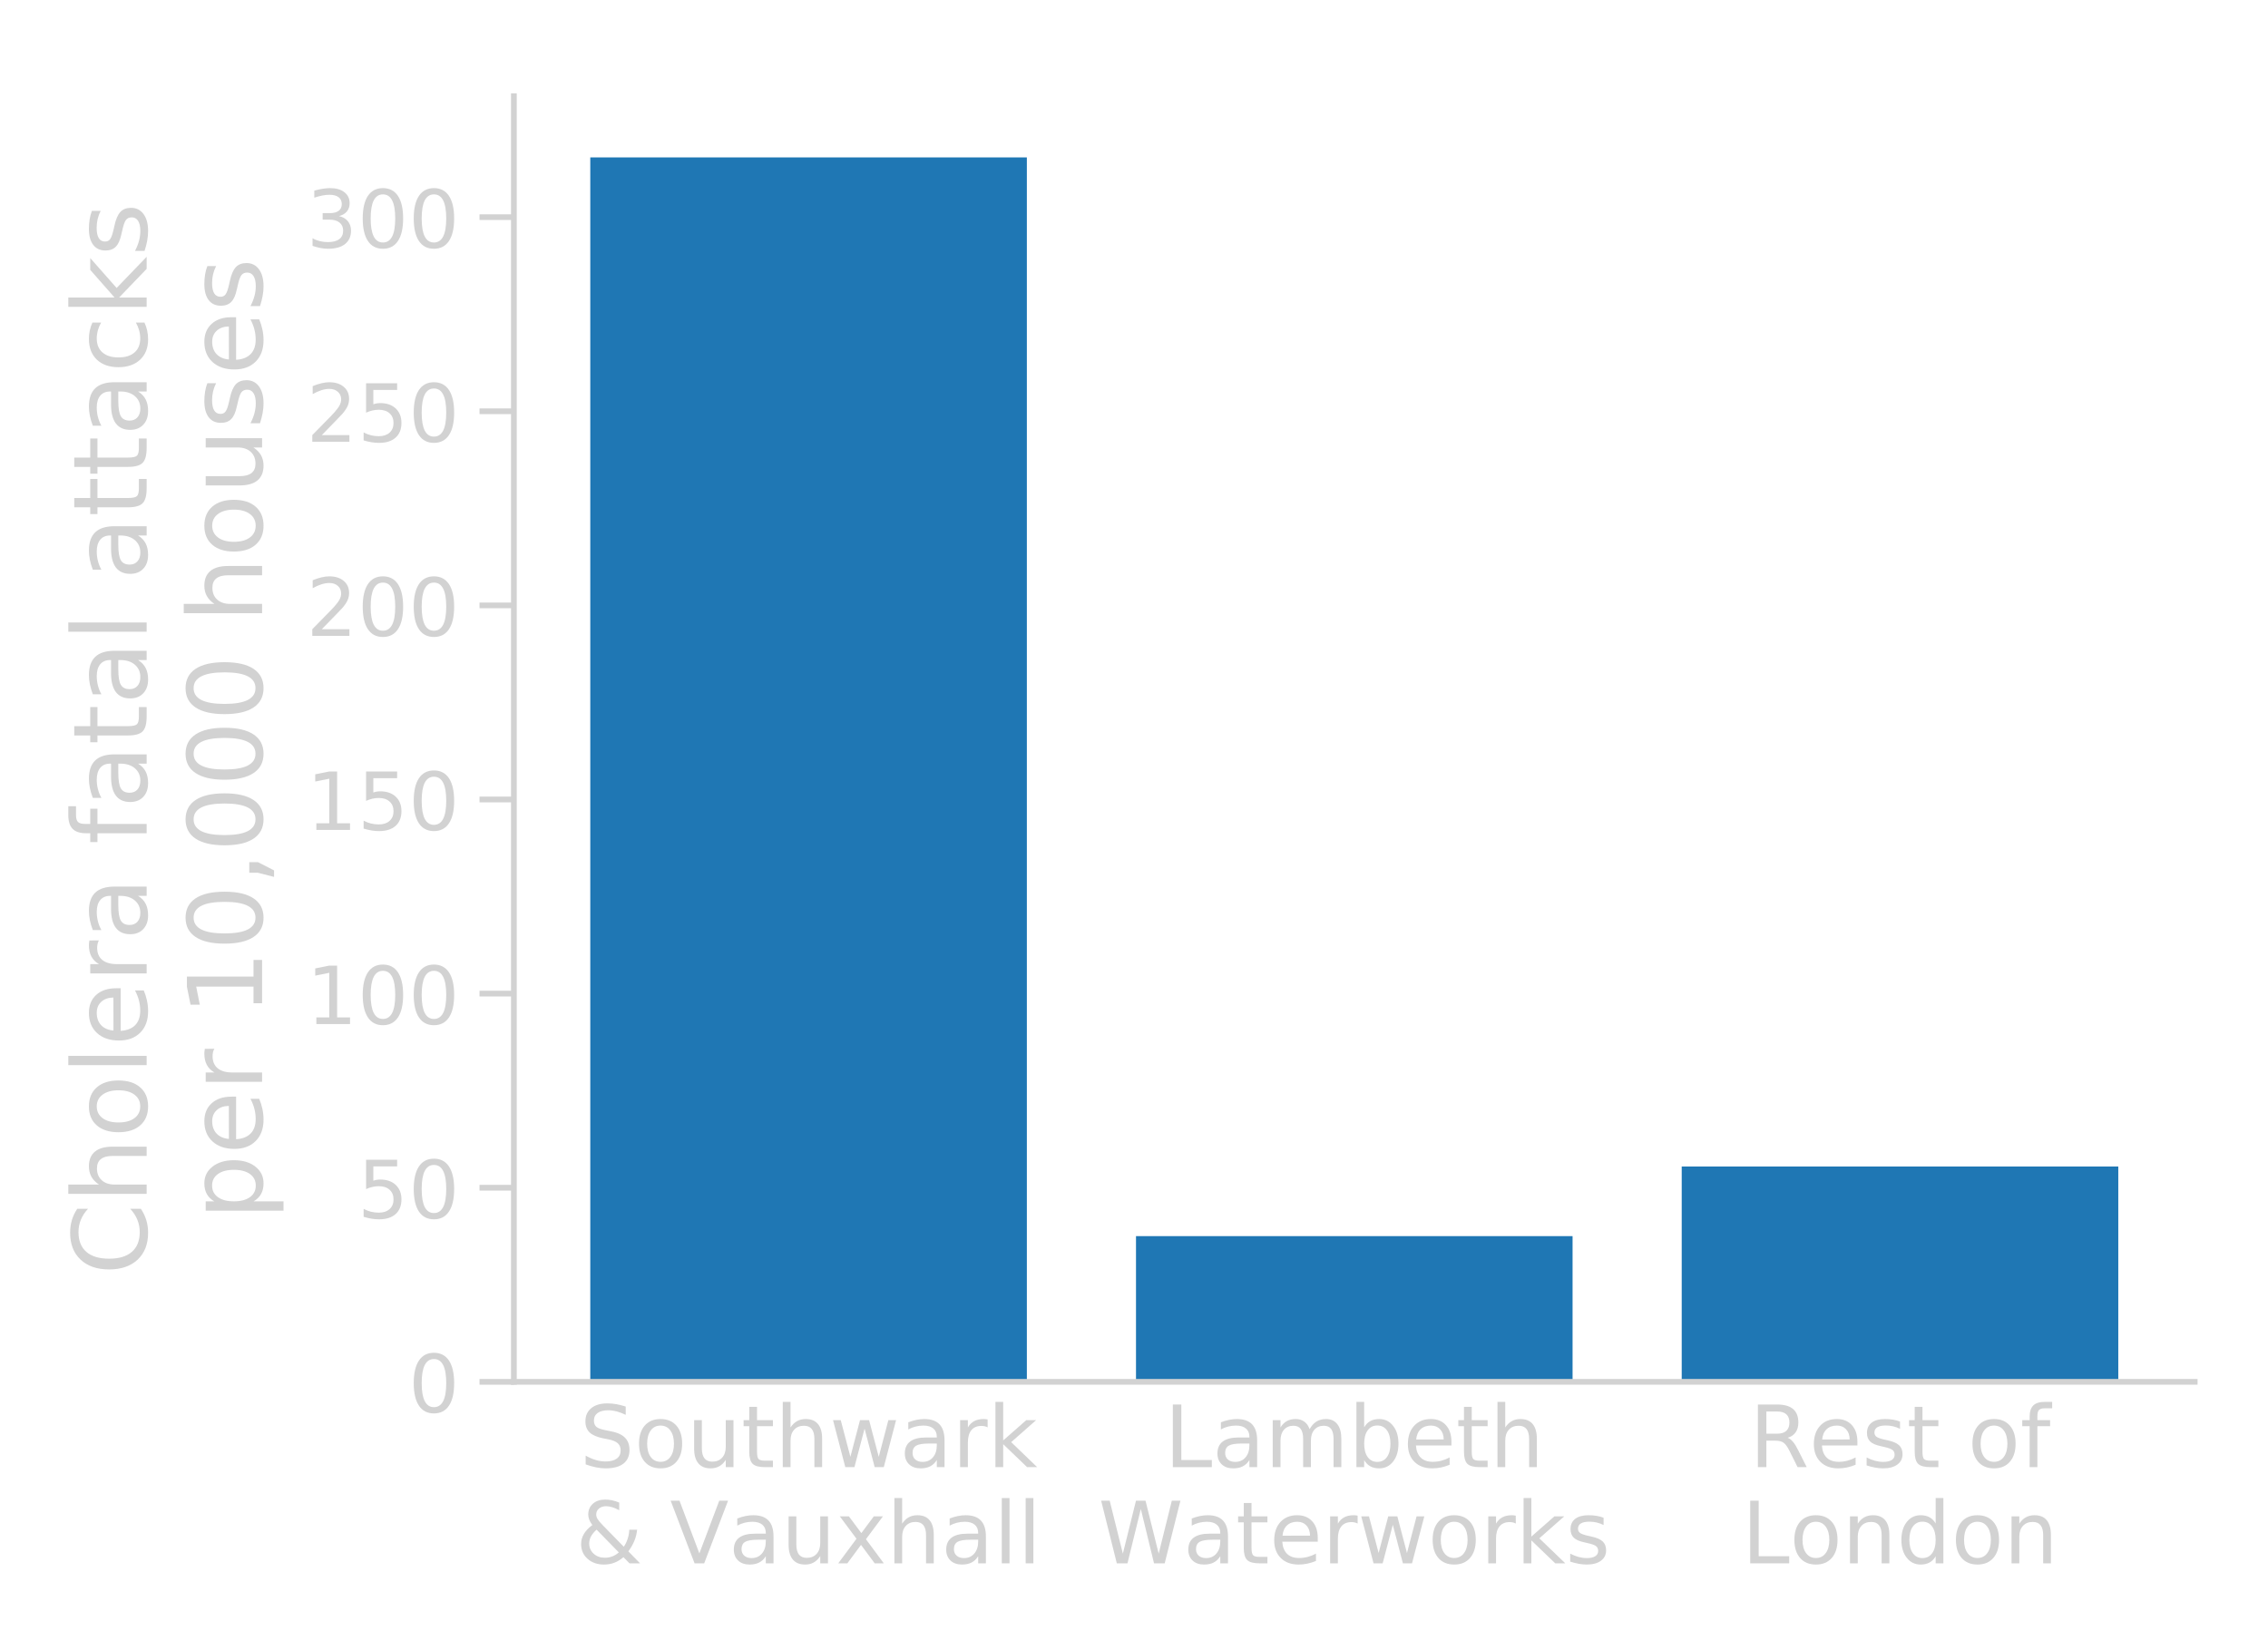
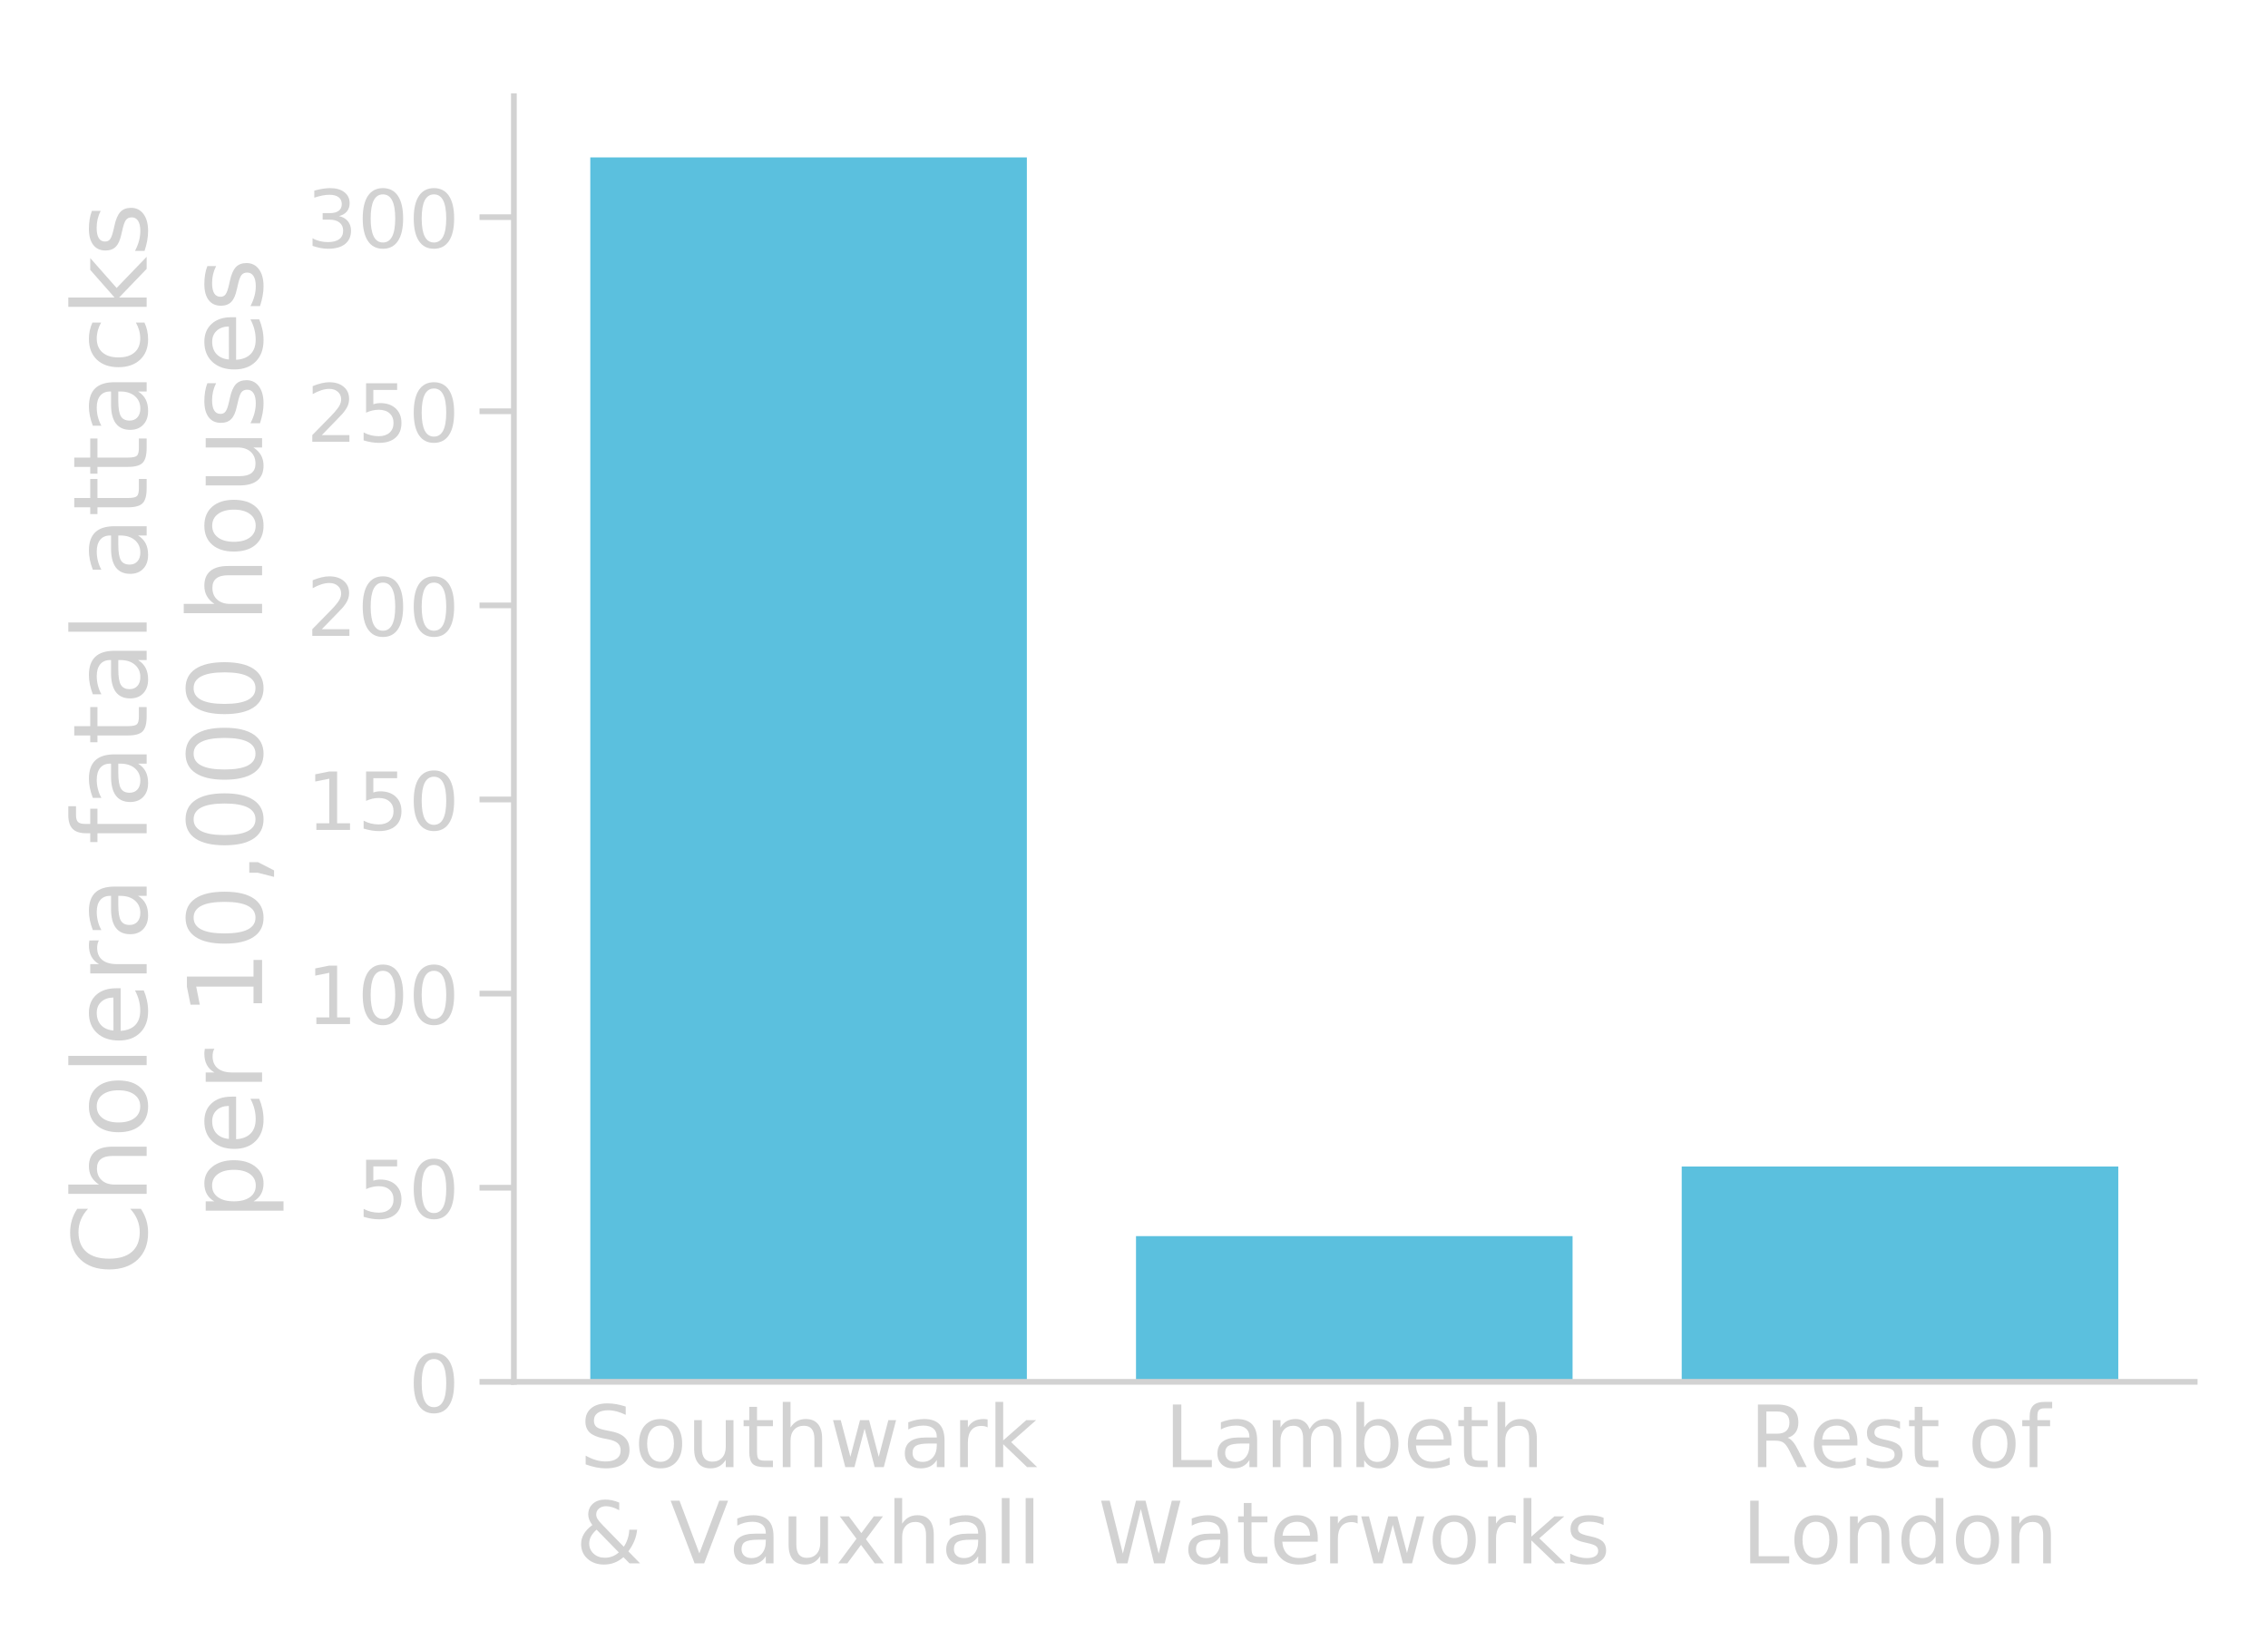
<svg xmlns="http://www.w3.org/2000/svg" xmlns:xlink="http://www.w3.org/1999/xlink" height="288pt" version="1.1" viewBox="0 0 396 288" width="396pt">
  <defs>
    <style type="text/css">
*{stroke-linecap:butt;stroke-linejoin:round;}
  </style>
  </defs>
  <g id="figure_1">
    <g id="patch_1">
      <path d="M 0 288  L 396 288  L 396 0  L 0 0  z " style="fill:none;" />
    </g>
    <g id="axes_1">
      <g id="patch_2">
        <path d="M 89.725 241.3  L 383.2 241.3  L 383.2 16.8  L 89.725 16.8  z " style="fill:none;" />
      </g>
      <g id="patch_3">
-         <path clip-path="url(#p03a33acf4a)" d="M 103.065 241.3  L 179.292 241.3  L 179.292 27.49  L 103.065 27.49  z " style="fill:#1f77b4;" />
+         <path clip-path="url(#pbecd502d5e)" d="M 103.065 241.3  L 179.292 241.3  L 179.292 27.49  L 103.065 27.49  z " style="fill:#5bc0de;" />
      </g>
      <g id="patch_4">
-         <path clip-path="url(#p03a33acf4a)" d="M 198.349 241.3  L 274.576 241.3  L 274.576 215.852  L 198.349 215.852  z " style="fill:#1f77b4;" />
+         <path clip-path="url(#pbecd502d5e)" d="M 198.349 241.3  L 274.576 241.3  L 274.576 215.852  L 198.349 215.852  z " style="fill:#5bc0de;" />
      </g>
      <g id="patch_5">
-         <path clip-path="url(#p03a33acf4a)" d="M 293.633 241.3  L 369.86 241.3  L 369.86 203.705  L 293.633 203.705  z " style="fill:#1f77b4;" />
+         <path clip-path="url(#pbecd502d5e)" d="M 293.633 241.3  L 369.86 241.3  L 369.86 203.705  L 293.633 203.705  z " style="fill:#5bc0de;" />
      </g>
      <g id="matplotlib.axis_1">
        <g id="xtick_1">
          <g id="line2d_1" />
          <g id="text_1">
            <defs>
              <path d="M 53.516 70.516  L 53.516 60.891  Q 47.906 63.578 42.922 64.891  Q 37.938 66.219 33.297 66.219  Q 25.25 66.219 20.875 63.094  Q 16.5 59.969 16.5 54.203  Q 16.5 49.359 19.406 46.891  Q 22.312 44.438 30.422 42.922  L 36.375 41.703  Q 47.406 39.594 52.656 34.297  Q 57.906 29 57.906 20.125  Q 57.906 9.516 50.797 4.047  Q 43.703 -1.422 29.984 -1.422  Q 24.812 -1.422 18.969 -0.25  Q 13.141 0.922 6.891 3.219  L 6.891 13.375  Q 12.891 10.016 18.656 8.297  Q 24.422 6.594 29.984 6.594  Q 38.422 6.594 43.016 9.906  Q 47.609 13.234 47.609 19.391  Q 47.609 24.75 44.312 27.781  Q 41.016 30.812 33.5 32.328  L 27.484 33.5  Q 16.453 35.688 11.516 40.375  Q 6.594 45.062 6.594 53.422  Q 6.594 63.094 13.406 68.656  Q 20.219 74.219 32.172 74.219  Q 37.312 74.219 42.625 73.281  Q 47.953 72.359 53.516 70.516  " id="DejaVuSans-53" />
              <path d="M 30.609 48.391  Q 23.391 48.391 19.188 42.75  Q 14.984 37.109 14.984 27.297  Q 14.984 17.484 19.156 11.844  Q 23.344 6.203 30.609 6.203  Q 37.797 6.203 41.984 11.859  Q 46.188 17.531 46.188 27.297  Q 46.188 37.016 41.984 42.703  Q 37.797 48.391 30.609 48.391  M 30.609 56  Q 42.328 56 49.016 48.375  Q 55.719 40.766 55.719 27.297  Q 55.719 13.875 49.016 6.219  Q 42.328 -1.422 30.609 -1.422  Q 18.844 -1.422 12.172 6.219  Q 5.516 13.875 5.516 27.297  Q 5.516 40.766 12.172 48.375  Q 18.844 56 30.609 56  " id="DejaVuSans-6f" />
              <path d="M 8.5 21.578  L 8.5 54.688  L 17.484 54.688  L 17.484 21.922  Q 17.484 14.156 20.5 10.266  Q 23.531 6.391 29.594 6.391  Q 36.859 6.391 41.078 11.031  Q 45.312 15.672 45.312 23.688  L 45.312 54.688  L 54.297 54.688  L 54.297 0  L 45.312 0  L 45.312 8.406  Q 42.047 3.422 37.719 1  Q 33.406 -1.422 27.688 -1.422  Q 18.266 -1.422 13.375 4.438  Q 8.5 10.297 8.5 21.578  M 31.109 56  z " id="DejaVuSans-75" />
              <path d="M 18.312 70.219  L 18.312 54.688  L 36.812 54.688  L 36.812 47.703  L 18.312 47.703  L 18.312 18.016  Q 18.312 11.328 20.141 9.422  Q 21.969 7.516 27.594 7.516  L 36.812 7.516  L 36.812 0  L 27.594 0  Q 17.188 0 13.234 3.875  Q 9.281 7.766 9.281 18.016  L 9.281 47.703  L 2.688 47.703  L 2.688 54.688  L 9.281 54.688  L 9.281 70.219  z " id="DejaVuSans-74" />
              <path d="M 54.891 33.016  L 54.891 0  L 45.906 0  L 45.906 32.719  Q 45.906 40.484 42.875 44.328  Q 39.844 48.188 33.797 48.188  Q 26.516 48.188 22.312 43.547  Q 18.109 38.922 18.109 30.906  L 18.109 0  L 9.078 0  L 9.078 75.984  L 18.109 75.984  L 18.109 46.188  Q 21.344 51.125 25.703 53.562  Q 30.078 56 35.797 56  Q 45.219 56 50.047 50.172  Q 54.891 44.344 54.891 33.016  " id="DejaVuSans-68" />
              <path d="M 4.203 54.688  L 13.188 54.688  L 24.422 12.016  L 35.594 54.688  L 46.188 54.688  L 57.422 12.016  L 68.609 54.688  L 77.594 54.688  L 63.281 0  L 52.688 0  L 40.922 44.828  L 29.109 0  L 18.5 0  z " id="DejaVuSans-77" />
              <path d="M 34.281 27.484  Q 23.391 27.484 19.188 25  Q 14.984 22.516 14.984 16.5  Q 14.984 11.719 18.141 8.906  Q 21.297 6.109 26.703 6.109  Q 34.188 6.109 38.703 11.406  Q 43.219 16.703 43.219 25.484  L 43.219 27.484  z M 52.203 31.203  L 52.203 0  L 43.219 0  L 43.219 8.297  Q 40.141 3.328 35.547 0.953  Q 30.953 -1.422 24.312 -1.422  Q 15.922 -1.422 10.953 3.297  Q 6 8.016 6 15.922  Q 6 25.141 12.172 29.828  Q 18.359 34.516 30.609 34.516  L 43.219 34.516  L 43.219 35.406  Q 43.219 41.609 39.141 45  Q 35.062 48.391 27.688 48.391  Q 23 48.391 18.547 47.266  Q 14.109 46.141 10.016 43.891  L 10.016 52.203  Q 14.938 54.109 19.578 55.047  Q 24.219 56 28.609 56  Q 40.484 56 46.344 49.844  Q 52.203 43.703 52.203 31.203  " id="DejaVuSans-61" />
              <path d="M 41.109 46.297  Q 39.594 47.172 37.812 47.578  Q 36.031 48 33.891 48  Q 26.266 48 22.188 43.047  Q 18.109 38.094 18.109 28.812  L 18.109 0  L 9.078 0  L 9.078 54.688  L 18.109 54.688  L 18.109 46.188  Q 20.953 51.172 25.484 53.578  Q 30.031 56 36.531 56  Q 37.453 56 38.578 55.875  Q 39.703 55.766 41.062 55.516  z " id="DejaVuSans-72" />
              <path d="M 9.078 75.984  L 18.109 75.984  L 18.109 31.109  L 44.922 54.688  L 56.391 54.688  L 27.391 29.109  L 57.625 0  L 45.906 0  L 18.109 26.703  L 18.109 0  L 9.078 0  z " id="DejaVuSans-6b" />
            </defs>
            <g style="fill:#d2d2d2;" transform="translate(101.2257 256.1977)scale(0.15 -0.15)">
              <use xlink:href="#DejaVuSans-53" />
              <use x="63.477" xlink:href="#DejaVuSans-6f" />
              <use x="124.658" xlink:href="#DejaVuSans-75" />
              <use x="188.037" xlink:href="#DejaVuSans-74" />
              <use x="227.246" xlink:href="#DejaVuSans-68" />
              <use x="290.625" xlink:href="#DejaVuSans-77" />
              <use x="372.412" xlink:href="#DejaVuSans-61" />
              <use x="433.691" xlink:href="#DejaVuSans-72" />
              <use x="474.805" xlink:href="#DejaVuSans-6b" />
            </g>
            <defs>
              <path d="M 24.312 39.203  Q 19.875 35.25 17.797 31.312  Q 15.719 27.391 15.719 23.094  Q 15.719 15.969 20.891 11.234  Q 26.078 6.5 33.891 6.5  Q 38.531 6.5 42.578 8.031  Q 46.625 9.578 50.203 12.703  z M 31.203 44.672  L 56 19.281  Q 58.891 23.641 60.5 28.594  Q 62.109 33.547 62.406 39.109  L 71.484 39.109  Q 70.906 32.672 68.359 26.359  Q 65.828 20.062 61.281 13.922  L 74.906 0  L 62.594 0  L 55.609 7.172  Q 50.531 2.828 44.969 0.703  Q 39.406 -1.422 33.016 -1.422  Q 21.234 -1.422 13.766 5.297  Q 6.297 12.016 6.297 22.516  Q 6.297 28.766 9.562 34.25  Q 12.844 39.75 19.391 44.578  Q 17.047 47.656 15.812 50.703  Q 14.594 53.766 14.594 56.688  Q 14.594 64.594 20.016 69.406  Q 25.438 74.219 34.422 74.219  Q 38.484 74.219 42.5 73.344  Q 46.531 72.469 50.688 70.703  L 50.688 61.812  Q 46.438 64.109 42.578 65.297  Q 38.719 66.5 35.406 66.5  Q 30.281 66.5 27.078 63.781  Q 23.875 61.078 23.875 56.781  Q 23.875 54.297 25.312 51.781  Q 26.766 49.266 31.203 44.672  " id="DejaVuSans-26" />
              <path id="DejaVuSans-20" />
              <path d="M 28.609 0  L 0.781 72.906  L 11.078 72.906  L 34.188 11.531  L 57.328 72.906  L 67.578 72.906  L 39.797 0  z " id="DejaVuSans-56" />
              <path d="M 54.891 54.688  L 35.109 28.078  L 55.906 0  L 45.312 0  L 29.391 21.484  L 13.484 0  L 2.875 0  L 24.125 28.609  L 4.688 54.688  L 15.281 54.688  L 29.781 35.203  L 44.281 54.688  z " id="DejaVuSans-78" />
              <path d="M 9.422 75.984  L 18.406 75.984  L 18.406 0  L 9.422 0  z " id="DejaVuSans-6c" />
            </defs>
            <g style="fill:#d2d2d2;" transform="translate(100.519 272.9944)scale(0.15 -0.15)">
              <use xlink:href="#DejaVuSans-26" />
              <use x="77.979" xlink:href="#DejaVuSans-20" />
              <use x="109.766" xlink:href="#DejaVuSans-56" />
              <use x="178.064" xlink:href="#DejaVuSans-61" />
              <use x="239.344" xlink:href="#DejaVuSans-75" />
              <use x="302.723" xlink:href="#DejaVuSans-78" />
              <use x="361.902" xlink:href="#DejaVuSans-68" />
              <use x="425.281" xlink:href="#DejaVuSans-61" />
              <use x="486.561" xlink:href="#DejaVuSans-6c" />
              <use x="514.344" xlink:href="#DejaVuSans-6c" />
            </g>
          </g>
        </g>
        <g id="xtick_2">
          <g id="line2d_2" />
          <g id="text_2">
            <defs>
              <path d="M 9.812 72.906  L 19.672 72.906  L 19.672 8.297  L 55.172 8.297  L 55.172 0  L 9.812 0  z " id="DejaVuSans-4c" />
              <path d="M 52 44.188  Q 55.375 50.25 60.062 53.125  Q 64.75 56 71.094 56  Q 79.641 56 84.281 50.016  Q 88.922 44.047 88.922 33.016  L 88.922 0  L 79.891 0  L 79.891 32.719  Q 79.891 40.578 77.094 44.375  Q 74.312 48.188 68.609 48.188  Q 61.625 48.188 57.562 43.547  Q 53.516 38.922 53.516 30.906  L 53.516 0  L 44.484 0  L 44.484 32.719  Q 44.484 40.625 41.703 44.406  Q 38.922 48.188 33.109 48.188  Q 26.219 48.188 22.156 43.531  Q 18.109 38.875 18.109 30.906  L 18.109 0  L 9.078 0  L 9.078 54.688  L 18.109 54.688  L 18.109 46.188  Q 21.188 51.219 25.484 53.609  Q 29.781 56 35.688 56  Q 41.656 56 45.828 52.969  Q 50 49.953 52 44.188  " id="DejaVuSans-6d" />
              <path d="M 48.688 27.297  Q 48.688 37.203 44.609 42.844  Q 40.531 48.484 33.406 48.484  Q 26.266 48.484 22.188 42.844  Q 18.109 37.203 18.109 27.297  Q 18.109 17.391 22.188 11.75  Q 26.266 6.109 33.406 6.109  Q 40.531 6.109 44.609 11.75  Q 48.688 17.391 48.688 27.297  M 18.109 46.391  Q 20.953 51.266 25.266 53.625  Q 29.594 56 35.594 56  Q 45.562 56 51.781 48.094  Q 58.016 40.188 58.016 27.297  Q 58.016 14.406 51.781 6.484  Q 45.562 -1.422 35.594 -1.422  Q 29.594 -1.422 25.266 0.953  Q 20.953 3.328 18.109 8.203  L 18.109 0  L 9.078 0  L 9.078 75.984  L 18.109 75.984  z " id="DejaVuSans-62" />
              <path d="M 56.203 29.594  L 56.203 25.203  L 14.891 25.203  Q 15.484 15.922 20.484 11.062  Q 25.484 6.203 34.422 6.203  Q 39.594 6.203 44.453 7.469  Q 49.312 8.734 54.109 11.281  L 54.109 2.781  Q 49.266 0.734 44.188 -0.344  Q 39.109 -1.422 33.891 -1.422  Q 20.797 -1.422 13.156 6.188  Q 5.516 13.812 5.516 26.812  Q 5.516 40.234 12.766 48.109  Q 20.016 56 32.328 56  Q 43.359 56 49.781 48.891  Q 56.203 41.797 56.203 29.594  M 47.219 32.234  Q 47.125 39.594 43.094 43.984  Q 39.062 48.391 32.422 48.391  Q 24.906 48.391 20.391 44.141  Q 15.875 39.891 15.188 32.172  z " id="DejaVuSans-65" />
            </defs>
            <g style="fill:#d2d2d2;" transform="translate(203.3125 256.1977)scale(0.15 -0.15)">
              <use xlink:href="#DejaVuSans-4c" />
              <use x="55.713" xlink:href="#DejaVuSans-61" />
              <use x="116.992" xlink:href="#DejaVuSans-6d" />
              <use x="214.404" xlink:href="#DejaVuSans-62" />
              <use x="277.881" xlink:href="#DejaVuSans-65" />
              <use x="339.404" xlink:href="#DejaVuSans-74" />
              <use x="378.613" xlink:href="#DejaVuSans-68" />
            </g>
            <defs>
              <path d="M 3.328 72.906  L 13.281 72.906  L 28.609 11.281  L 43.891 72.906  L 54.984 72.906  L 70.312 11.281  L 85.594 72.906  L 95.609 72.906  L 77.297 0  L 64.891 0  L 49.516 63.281  L 33.984 0  L 21.578 0  z " id="DejaVuSans-57" />
              <path d="M 44.281 53.078  L 44.281 44.578  Q 40.484 46.531 36.375 47.5  Q 32.281 48.484 27.875 48.484  Q 21.188 48.484 17.844 46.438  Q 14.5 44.391 14.5 40.281  Q 14.5 37.156 16.891 35.375  Q 19.281 33.594 26.516 31.984  L 29.594 31.297  Q 39.156 29.25 43.188 25.516  Q 47.219 21.781 47.219 15.094  Q 47.219 7.469 41.188 3.016  Q 35.156 -1.422 24.609 -1.422  Q 20.219 -1.422 15.453 -0.562  Q 10.688 0.297 5.422 2  L 5.422 11.281  Q 10.406 8.688 15.234 7.391  Q 20.062 6.109 24.812 6.109  Q 31.156 6.109 34.562 8.281  Q 37.984 10.453 37.984 14.406  Q 37.984 18.062 35.516 20.016  Q 33.062 21.969 24.703 23.781  L 21.578 24.516  Q 13.234 26.266 9.516 29.906  Q 5.812 33.547 5.812 39.891  Q 5.812 47.609 11.281 51.797  Q 16.75 56 26.812 56  Q 31.781 56 36.172 55.266  Q 40.578 54.547 44.281 53.078  " id="DejaVuSans-73" />
            </defs>
            <g style="fill:#d2d2d2;" transform="translate(191.7637 272.9944)scale(0.15 -0.15)">
              <use xlink:href="#DejaVuSans-57" />
              <use x="98.783" xlink:href="#DejaVuSans-61" />
              <use x="160.062" xlink:href="#DejaVuSans-74" />
              <use x="199.271" xlink:href="#DejaVuSans-65" />
              <use x="260.795" xlink:href="#DejaVuSans-72" />
              <use x="301.908" xlink:href="#DejaVuSans-77" />
              <use x="383.695" xlink:href="#DejaVuSans-6f" />
              <use x="444.877" xlink:href="#DejaVuSans-72" />
              <use x="485.99" xlink:href="#DejaVuSans-6b" />
              <use x="543.9" xlink:href="#DejaVuSans-73" />
            </g>
          </g>
        </g>
        <g id="xtick_3">
          <g id="line2d_3" />
          <g id="text_3">
            <defs>
              <path d="M 44.391 34.188  Q 47.562 33.109 50.562 29.594  Q 53.562 26.078 56.594 19.922  L 66.609 0  L 56 0  L 46.688 18.703  Q 43.062 26.031 39.672 28.422  Q 36.281 30.812 30.422 30.812  L 19.672 30.812  L 19.672 0  L 9.812 0  L 9.812 72.906  L 32.078 72.906  Q 44.578 72.906 50.734 67.672  Q 56.891 62.453 56.891 51.906  Q 56.891 45.016 53.688 40.469  Q 50.484 35.938 44.391 34.188  M 19.672 64.797  L 19.672 38.922  L 32.078 38.922  Q 39.203 38.922 42.844 42.219  Q 46.484 45.516 46.484 51.906  Q 46.484 58.297 42.844 61.547  Q 39.203 64.797 32.078 64.797  z " id="DejaVuSans-52" />
              <path d="M 37.109 75.984  L 37.109 68.5  L 28.516 68.5  Q 23.688 68.5 21.797 66.547  Q 19.922 64.594 19.922 59.516  L 19.922 54.688  L 34.719 54.688  L 34.719 47.703  L 19.922 47.703  L 19.922 0  L 10.891 0  L 10.891 47.703  L 2.297 47.703  L 2.297 54.688  L 10.891 54.688  L 10.891 58.5  Q 10.891 67.625 15.141 71.797  Q 19.391 75.984 28.609 75.984  z " id="DejaVuSans-66" />
            </defs>
            <g style="fill:#d2d2d2;" transform="translate(305.4649 256.1977)scale(0.15 -0.15)">
              <use xlink:href="#DejaVuSans-52" />
              <use x="69.42" xlink:href="#DejaVuSans-65" />
              <use x="130.943" xlink:href="#DejaVuSans-73" />
              <use x="183.043" xlink:href="#DejaVuSans-74" />
              <use x="222.252" xlink:href="#DejaVuSans-20" />
              <use x="254.039" xlink:href="#DejaVuSans-6f" />
              <use x="315.221" xlink:href="#DejaVuSans-66" />
            </g>
            <defs>
              <path d="M 54.891 33.016  L 54.891 0  L 45.906 0  L 45.906 32.719  Q 45.906 40.484 42.875 44.328  Q 39.844 48.188 33.797 48.188  Q 26.516 48.188 22.312 43.547  Q 18.109 38.922 18.109 30.906  L 18.109 0  L 9.078 0  L 9.078 54.688  L 18.109 54.688  L 18.109 46.188  Q 21.344 51.125 25.703 53.562  Q 30.078 56 35.797 56  Q 45.219 56 50.047 50.172  Q 54.891 44.344 54.891 33.016  " id="DejaVuSans-6e" />
              <path d="M 45.406 46.391  L 45.406 75.984  L 54.391 75.984  L 54.391 0  L 45.406 0  L 45.406 8.203  Q 42.578 3.328 38.25 0.953  Q 33.938 -1.422 27.875 -1.422  Q 17.969 -1.422 11.734 6.484  Q 5.516 14.406 5.516 27.297  Q 5.516 40.188 11.734 48.094  Q 17.969 56 27.875 56  Q 33.938 56 38.25 53.625  Q 42.578 51.266 45.406 46.391  M 14.797 27.297  Q 14.797 17.391 18.875 11.75  Q 22.953 6.109 30.078 6.109  Q 37.203 6.109 41.297 11.75  Q 45.406 17.391 45.406 27.297  Q 45.406 37.203 41.297 42.844  Q 37.203 48.484 30.078 48.484  Q 22.953 48.484 18.875 42.844  Q 14.797 37.203 14.797 27.297  " id="DejaVuSans-64" />
            </defs>
            <g style="fill:#d2d2d2;" transform="translate(304.1232 272.9944)scale(0.15 -0.15)">
              <use xlink:href="#DejaVuSans-4c" />
              <use x="55.697" xlink:href="#DejaVuSans-6f" />
              <use x="116.879" xlink:href="#DejaVuSans-6e" />
              <use x="180.258" xlink:href="#DejaVuSans-64" />
              <use x="243.734" xlink:href="#DejaVuSans-6f" />
              <use x="304.916" xlink:href="#DejaVuSans-6e" />
            </g>
          </g>
        </g>
      </g>
      <g id="matplotlib.axis_2">
        <g id="ytick_1">
          <g id="line2d_4">
            <defs>
-               <path d="M 0 0  L -6 0  " id="m9efa12657d" style="stroke:#d2d2d2;" />
-             </defs>
-             <g>
-               <use style="fill:#d2d2d2;stroke:#d2d2d2;" x="89.725" xlink:href="#m9efa12657d" y="241.3" />
+               <path d="M 0 0  L -6 0  " id="m4943ba92db" style="stroke:#d2d2d2;" />
+             </defs>
+             <g>
+               <use style="fill:#d2d2d2;stroke:#d2d2d2;" x="89.725" xlink:href="#m4943ba92db" y="241.3" />
            </g>
          </g>
          <g id="text_4">
            <defs>
              <path d="M 31.781 66.406  Q 24.172 66.406 20.328 58.906  Q 16.5 51.422 16.5 36.375  Q 16.5 21.391 20.328 13.891  Q 24.172 6.391 31.781 6.391  Q 39.453 6.391 43.281 13.891  Q 47.125 21.391 47.125 36.375  Q 47.125 51.422 43.281 58.906  Q 39.453 66.406 31.781 66.406  M 31.781 74.219  Q 44.047 74.219 50.516 64.516  Q 56.984 54.828 56.984 36.375  Q 56.984 17.969 50.516 8.266  Q 44.047 -1.422 31.781 -1.422  Q 19.531 -1.422 13.062 8.266  Q 6.594 17.969 6.594 36.375  Q 6.594 54.828 13.062 64.516  Q 19.531 74.219 31.781 74.219  " id="DejaVuSans-30" />
            </defs>
            <g style="fill:#d2d2d2;" transform="translate(71.3175 246.6189)scale(0.14 -0.14)">
              <use xlink:href="#DejaVuSans-30" />
            </g>
          </g>
        </g>
        <g id="ytick_2">
          <g id="line2d_5">
            <g>
-               <use style="fill:#d2d2d2;stroke:#d2d2d2;" x="89.725" xlink:href="#m9efa12657d" y="207.404" />
+               <use style="fill:#d2d2d2;stroke:#d2d2d2;" x="89.725" xlink:href="#m4943ba92db" y="207.404" />
            </g>
          </g>
          <g id="text_5">
            <defs>
              <path d="M 10.797 72.906  L 49.516 72.906  L 49.516 64.594  L 19.828 64.594  L 19.828 46.734  Q 21.969 47.469 24.109 47.828  Q 26.266 48.188 28.422 48.188  Q 40.625 48.188 47.75 41.5  Q 54.891 34.812 54.891 23.391  Q 54.891 11.625 47.562 5.094  Q 40.234 -1.422 26.906 -1.422  Q 22.312 -1.422 17.547 -0.641  Q 12.797 0.141 7.719 1.703  L 7.719 11.625  Q 12.109 9.234 16.797 8.062  Q 21.484 6.891 26.703 6.891  Q 35.156 6.891 40.078 11.328  Q 45.016 15.766 45.016 23.391  Q 45.016 31 40.078 35.438  Q 35.156 39.891 26.703 39.891  Q 22.75 39.891 18.812 39.016  Q 14.891 38.141 10.797 36.281  z " id="DejaVuSans-35" />
            </defs>
            <g style="fill:#d2d2d2;" transform="translate(62.41 212.7226)scale(0.14 -0.14)">
              <use xlink:href="#DejaVuSans-35" />
              <use x="63.623" xlink:href="#DejaVuSans-30" />
            </g>
          </g>
        </g>
        <g id="ytick_3">
          <g id="line2d_6">
            <g>
-               <use style="fill:#d2d2d2;stroke:#d2d2d2;" x="89.725" xlink:href="#m9efa12657d" y="173.507" />
+               <use style="fill:#d2d2d2;stroke:#d2d2d2;" x="89.725" xlink:href="#m4943ba92db" y="173.507" />
            </g>
          </g>
          <g id="text_6">
            <defs>
              <path d="M 12.406 8.297  L 28.516 8.297  L 28.516 63.922  L 10.984 60.406  L 10.984 69.391  L 28.422 72.906  L 38.281 72.906  L 38.281 8.297  L 54.391 8.297  L 54.391 0  L 12.406 0  z " id="DejaVuSans-31" />
            </defs>
            <g style="fill:#d2d2d2;" transform="translate(53.5025 178.8262)scale(0.14 -0.14)">
              <use xlink:href="#DejaVuSans-31" />
              <use x="63.623" xlink:href="#DejaVuSans-30" />
              <use x="127.246" xlink:href="#DejaVuSans-30" />
            </g>
          </g>
        </g>
        <g id="ytick_4">
          <g id="line2d_7">
            <g>
-               <use style="fill:#d2d2d2;stroke:#d2d2d2;" x="89.725" xlink:href="#m9efa12657d" y="139.611" />
+               <use style="fill:#d2d2d2;stroke:#d2d2d2;" x="89.725" xlink:href="#m4943ba92db" y="139.611" />
            </g>
          </g>
          <g id="text_7">
            <g style="fill:#d2d2d2;" transform="translate(53.5025 144.9299)scale(0.14 -0.14)">
              <use xlink:href="#DejaVuSans-31" />
              <use x="63.623" xlink:href="#DejaVuSans-35" />
              <use x="127.246" xlink:href="#DejaVuSans-30" />
            </g>
          </g>
        </g>
        <g id="ytick_5">
          <g id="line2d_8">
            <g>
-               <use style="fill:#d2d2d2;stroke:#d2d2d2;" x="89.725" xlink:href="#m9efa12657d" y="105.715" />
+               <use style="fill:#d2d2d2;stroke:#d2d2d2;" x="89.725" xlink:href="#m4943ba92db" y="105.715" />
            </g>
          </g>
          <g id="text_8">
            <defs>
              <path d="M 19.188 8.297  L 53.609 8.297  L 53.609 0  L 7.328 0  L 7.328 8.297  Q 12.938 14.109 22.625 23.891  Q 32.328 33.688 34.812 36.531  Q 39.547 41.844 41.422 45.531  Q 43.312 49.219 43.312 52.781  Q 43.312 58.594 39.234 62.25  Q 35.156 65.922 28.609 65.922  Q 23.969 65.922 18.812 64.312  Q 13.672 62.703 7.812 59.422  L 7.812 69.391  Q 13.766 71.781 18.938 73  Q 24.125 74.219 28.422 74.219  Q 39.75 74.219 46.484 68.547  Q 53.219 62.891 53.219 53.422  Q 53.219 48.922 51.531 44.891  Q 49.859 40.875 45.406 35.406  Q 44.188 33.984 37.641 27.219  Q 31.109 20.453 19.188 8.297  " id="DejaVuSans-32" />
            </defs>
            <g style="fill:#d2d2d2;" transform="translate(53.5025 111.0335)scale(0.14 -0.14)">
              <use xlink:href="#DejaVuSans-32" />
              <use x="63.623" xlink:href="#DejaVuSans-30" />
              <use x="127.246" xlink:href="#DejaVuSans-30" />
            </g>
          </g>
        </g>
        <g id="ytick_6">
          <g id="line2d_9">
            <g>
-               <use style="fill:#d2d2d2;stroke:#d2d2d2;" x="89.725" xlink:href="#m9efa12657d" y="71.818" />
+               <use style="fill:#d2d2d2;stroke:#d2d2d2;" x="89.725" xlink:href="#m4943ba92db" y="71.818" />
            </g>
          </g>
          <g id="text_9">
            <g style="fill:#d2d2d2;" transform="translate(53.5025 77.13719)scale(0.14 -0.14)">
              <use xlink:href="#DejaVuSans-32" />
              <use x="63.623" xlink:href="#DejaVuSans-35" />
              <use x="127.246" xlink:href="#DejaVuSans-30" />
            </g>
          </g>
        </g>
        <g id="ytick_7">
          <g id="line2d_10">
            <g>
-               <use style="fill:#d2d2d2;stroke:#d2d2d2;" x="89.725" xlink:href="#m9efa12657d" y="37.922" />
+               <use style="fill:#d2d2d2;stroke:#d2d2d2;" x="89.725" xlink:href="#m4943ba92db" y="37.922" />
            </g>
          </g>
          <g id="text_10">
            <defs>
              <path d="M 40.578 39.312  Q 47.656 37.797 51.625 33  Q 55.609 28.219 55.609 21.188  Q 55.609 10.406 48.188 4.484  Q 40.766 -1.422 27.094 -1.422  Q 22.516 -1.422 17.656 -0.516  Q 12.797 0.391 7.625 2.203  L 7.625 11.719  Q 11.719 9.328 16.594 8.109  Q 21.484 6.891 26.812 6.891  Q 36.078 6.891 40.938 10.547  Q 45.797 14.203 45.797 21.188  Q 45.797 27.641 41.281 31.266  Q 36.766 34.906 28.719 34.906  L 20.219 34.906  L 20.219 43.016  L 29.109 43.016  Q 36.375 43.016 40.234 45.922  Q 44.094 48.828 44.094 54.297  Q 44.094 59.906 40.109 62.906  Q 36.141 65.922 28.719 65.922  Q 24.656 65.922 20.016 65.031  Q 15.375 64.156 9.812 62.312  L 9.812 71.094  Q 15.438 72.656 20.344 73.438  Q 25.25 74.219 29.594 74.219  Q 40.828 74.219 47.359 69.109  Q 53.906 64.016 53.906 55.328  Q 53.906 49.266 50.438 45.094  Q 46.969 40.922 40.578 39.312  " id="DejaVuSans-33" />
            </defs>
            <g style="fill:#d2d2d2;" transform="translate(53.5025 43.24085)scale(0.14 -0.14)">
              <use xlink:href="#DejaVuSans-33" />
              <use x="63.623" xlink:href="#DejaVuSans-30" />
              <use x="127.246" xlink:href="#DejaVuSans-30" />
            </g>
          </g>
        </g>
        <g id="text_11">
          <defs>
            <path d="M 64.406 67.281  L 64.406 56.891  Q 59.422 61.531 53.781 63.812  Q 48.141 66.109 41.797 66.109  Q 29.297 66.109 22.656 58.469  Q 16.016 50.828 16.016 36.375  Q 16.016 21.969 22.656 14.328  Q 29.297 6.688 41.797 6.688  Q 48.141 6.688 53.781 8.984  Q 59.422 11.281 64.406 15.922  L 64.406 5.609  Q 59.234 2.094 53.438 0.328  Q 47.656 -1.422 41.219 -1.422  Q 24.656 -1.422 15.125 8.703  Q 5.609 18.844 5.609 36.375  Q 5.609 53.953 15.125 64.078  Q 24.656 74.219 41.219 74.219  Q 47.75 74.219 53.531 72.484  Q 59.328 70.75 64.406 67.281  " id="DejaVuSans-43" />
            <path d="M 48.781 52.594  L 48.781 44.188  Q 44.969 46.297 41.141 47.344  Q 37.312 48.391 33.406 48.391  Q 24.656 48.391 19.812 42.844  Q 14.984 37.312 14.984 27.297  Q 14.984 17.281 19.812 11.734  Q 24.656 6.203 33.406 6.203  Q 37.312 6.203 41.141 7.25  Q 44.969 8.297 48.781 10.406  L 48.781 2.094  Q 45.016 0.344 40.984 -0.531  Q 36.969 -1.422 32.422 -1.422  Q 20.062 -1.422 12.781 6.344  Q 5.516 14.109 5.516 27.297  Q 5.516 40.672 12.859 48.328  Q 20.219 56 33.016 56  Q 37.156 56 41.109 55.141  Q 45.062 54.297 48.781 52.594  " id="DejaVuSans-63" />
          </defs>
          <g style="fill:#d2d2d2;" transform="translate(25.603 222.6823)rotate(-90)scale(0.18 -0.18)">
            <use xlink:href="#DejaVuSans-43" />
            <use x="69.824" xlink:href="#DejaVuSans-68" />
            <use x="133.203" xlink:href="#DejaVuSans-6f" />
            <use x="194.385" xlink:href="#DejaVuSans-6c" />
            <use x="222.168" xlink:href="#DejaVuSans-65" />
            <use x="283.691" xlink:href="#DejaVuSans-72" />
            <use x="324.805" xlink:href="#DejaVuSans-61" />
            <use x="386.084" xlink:href="#DejaVuSans-20" />
            <use x="417.871" xlink:href="#DejaVuSans-66" />
            <use x="453.076" xlink:href="#DejaVuSans-61" />
            <use x="514.355" xlink:href="#DejaVuSans-74" />
            <use x="553.564" xlink:href="#DejaVuSans-61" />
            <use x="614.844" xlink:href="#DejaVuSans-6c" />
            <use x="642.627" xlink:href="#DejaVuSans-20" />
            <use x="674.414" xlink:href="#DejaVuSans-61" />
            <use x="735.693" xlink:href="#DejaVuSans-74" />
            <use x="774.902" xlink:href="#DejaVuSans-74" />
            <use x="814.111" xlink:href="#DejaVuSans-61" />
            <use x="875.391" xlink:href="#DejaVuSans-63" />
            <use x="930.371" xlink:href="#DejaVuSans-6b" />
            <use x="988.281" xlink:href="#DejaVuSans-73" />
          </g>
          <defs>
            <path d="M 18.109 8.203  L 18.109 -20.797  L 9.078 -20.797  L 9.078 54.688  L 18.109 54.688  L 18.109 46.391  Q 20.953 51.266 25.266 53.625  Q 29.594 56 35.594 56  Q 45.562 56 51.781 48.094  Q 58.016 40.188 58.016 27.297  Q 58.016 14.406 51.781 6.484  Q 45.562 -1.422 35.594 -1.422  Q 29.594 -1.422 25.266 0.953  Q 20.953 3.328 18.109 8.203  M 48.688 27.297  Q 48.688 37.203 44.609 42.844  Q 40.531 48.484 33.406 48.484  Q 26.266 48.484 22.188 42.844  Q 18.109 37.203 18.109 27.297  Q 18.109 17.391 22.188 11.75  Q 26.266 6.109 33.406 6.109  Q 40.531 6.109 44.609 11.75  Q 48.688 17.391 48.688 27.297  " id="DejaVuSans-70" />
            <path d="M 11.719 12.406  L 22.016 12.406  L 22.016 4  L 14.016 -11.625  L 7.719 -11.625  L 11.719 4  z " id="DejaVuSans-2c" />
          </defs>
          <g style="fill:#d2d2d2;" transform="translate(45.75906 213.0425)rotate(-90)scale(0.18 -0.18)">
            <use xlink:href="#DejaVuSans-70" />
            <use x="63.477" xlink:href="#DejaVuSans-65" />
            <use x="125" xlink:href="#DejaVuSans-72" />
            <use x="166.113" xlink:href="#DejaVuSans-20" />
            <use x="197.9" xlink:href="#DejaVuSans-31" />
            <use x="261.523" xlink:href="#DejaVuSans-30" />
            <use x="325.146" xlink:href="#DejaVuSans-2c" />
            <use x="356.934" xlink:href="#DejaVuSans-30" />
            <use x="420.557" xlink:href="#DejaVuSans-30" />
            <use x="484.18" xlink:href="#DejaVuSans-30" />
            <use x="547.803" xlink:href="#DejaVuSans-20" />
            <use x="579.59" xlink:href="#DejaVuSans-68" />
            <use x="642.969" xlink:href="#DejaVuSans-6f" />
            <use x="704.15" xlink:href="#DejaVuSans-75" />
            <use x="767.529" xlink:href="#DejaVuSans-73" />
            <use x="819.629" xlink:href="#DejaVuSans-65" />
            <use x="881.152" xlink:href="#DejaVuSans-73" />
          </g>
        </g>
      </g>
      <g id="patch_6">
        <path d="M 89.725 241.3  L 89.725 16.8  " style="fill:none;stroke:#d2d2d2;stroke-linecap:square;stroke-linejoin:miter;" />
      </g>
      <g id="patch_7">
        <path d="M 89.725 241.3  L 383.2 241.3  " style="fill:none;stroke:#d2d2d2;stroke-linecap:square;stroke-linejoin:miter;" />
      </g>
    </g>
  </g>
  <defs>
-     <clipPath id="p03a33acf4a">
+     <clipPath id="pbecd502d5e">
      <rect height="224.5" width="293.475" x="89.725" y="16.8" />
    </clipPath>
  </defs>
</svg>
